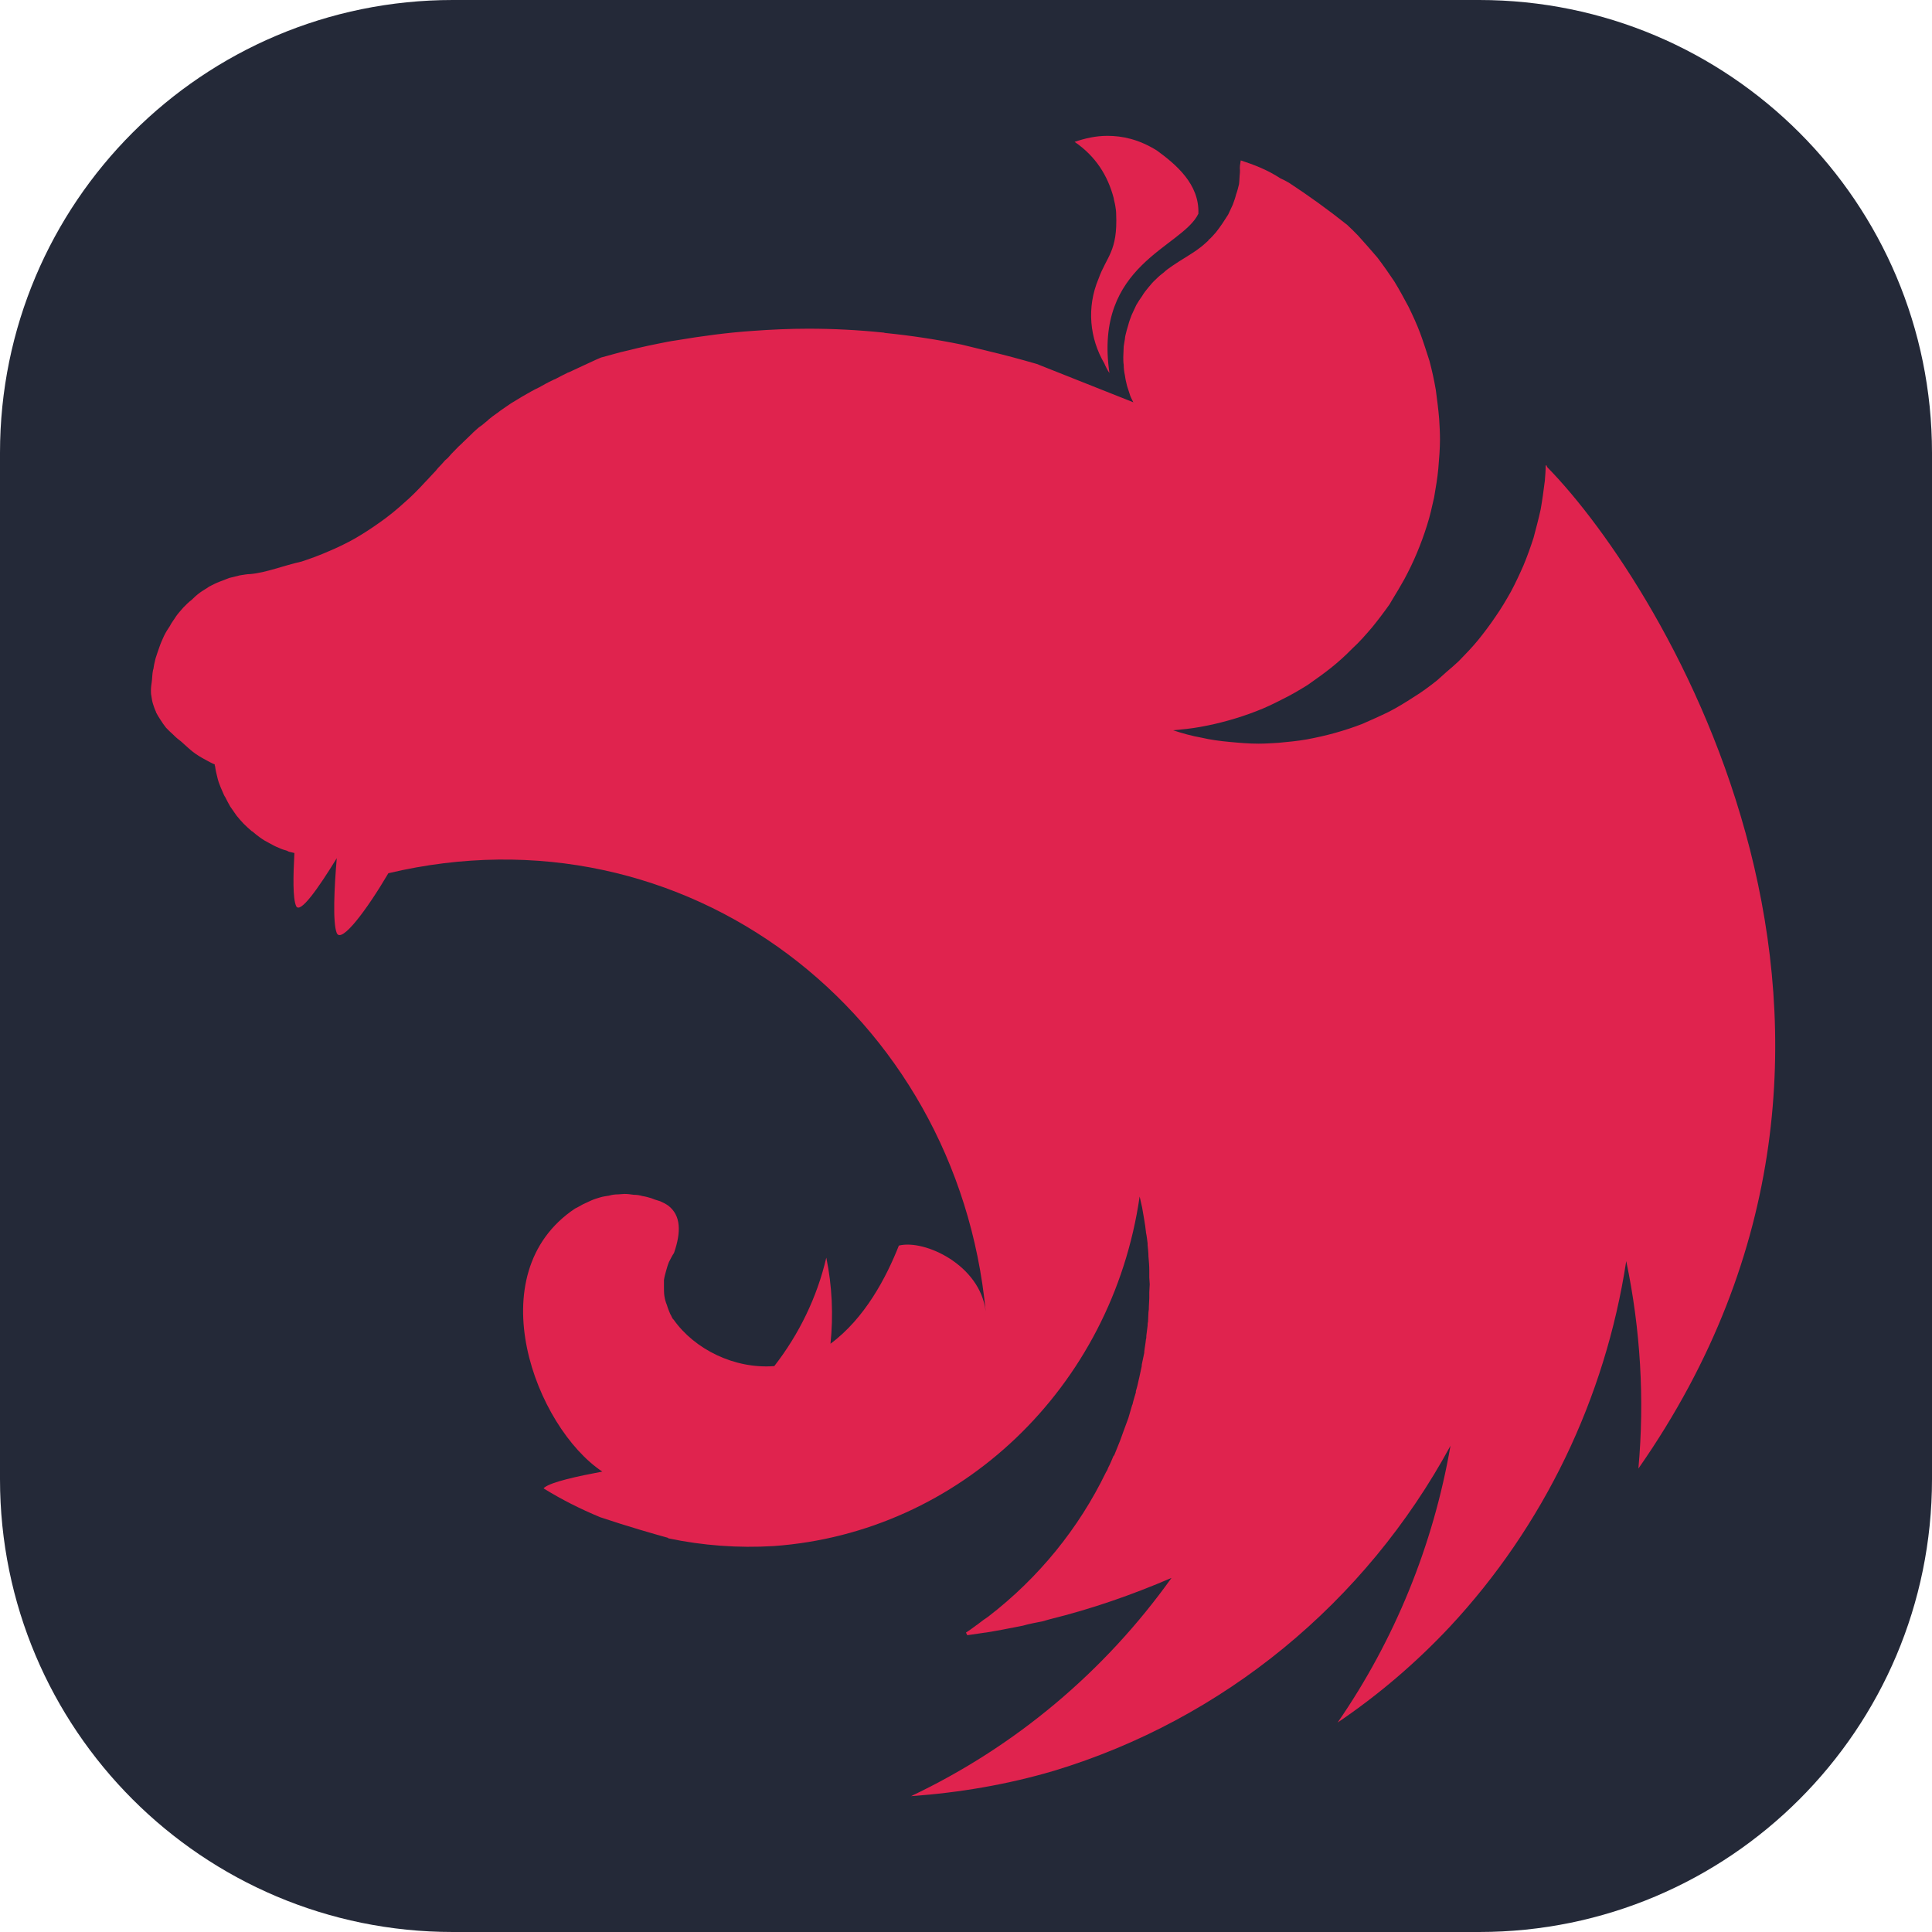
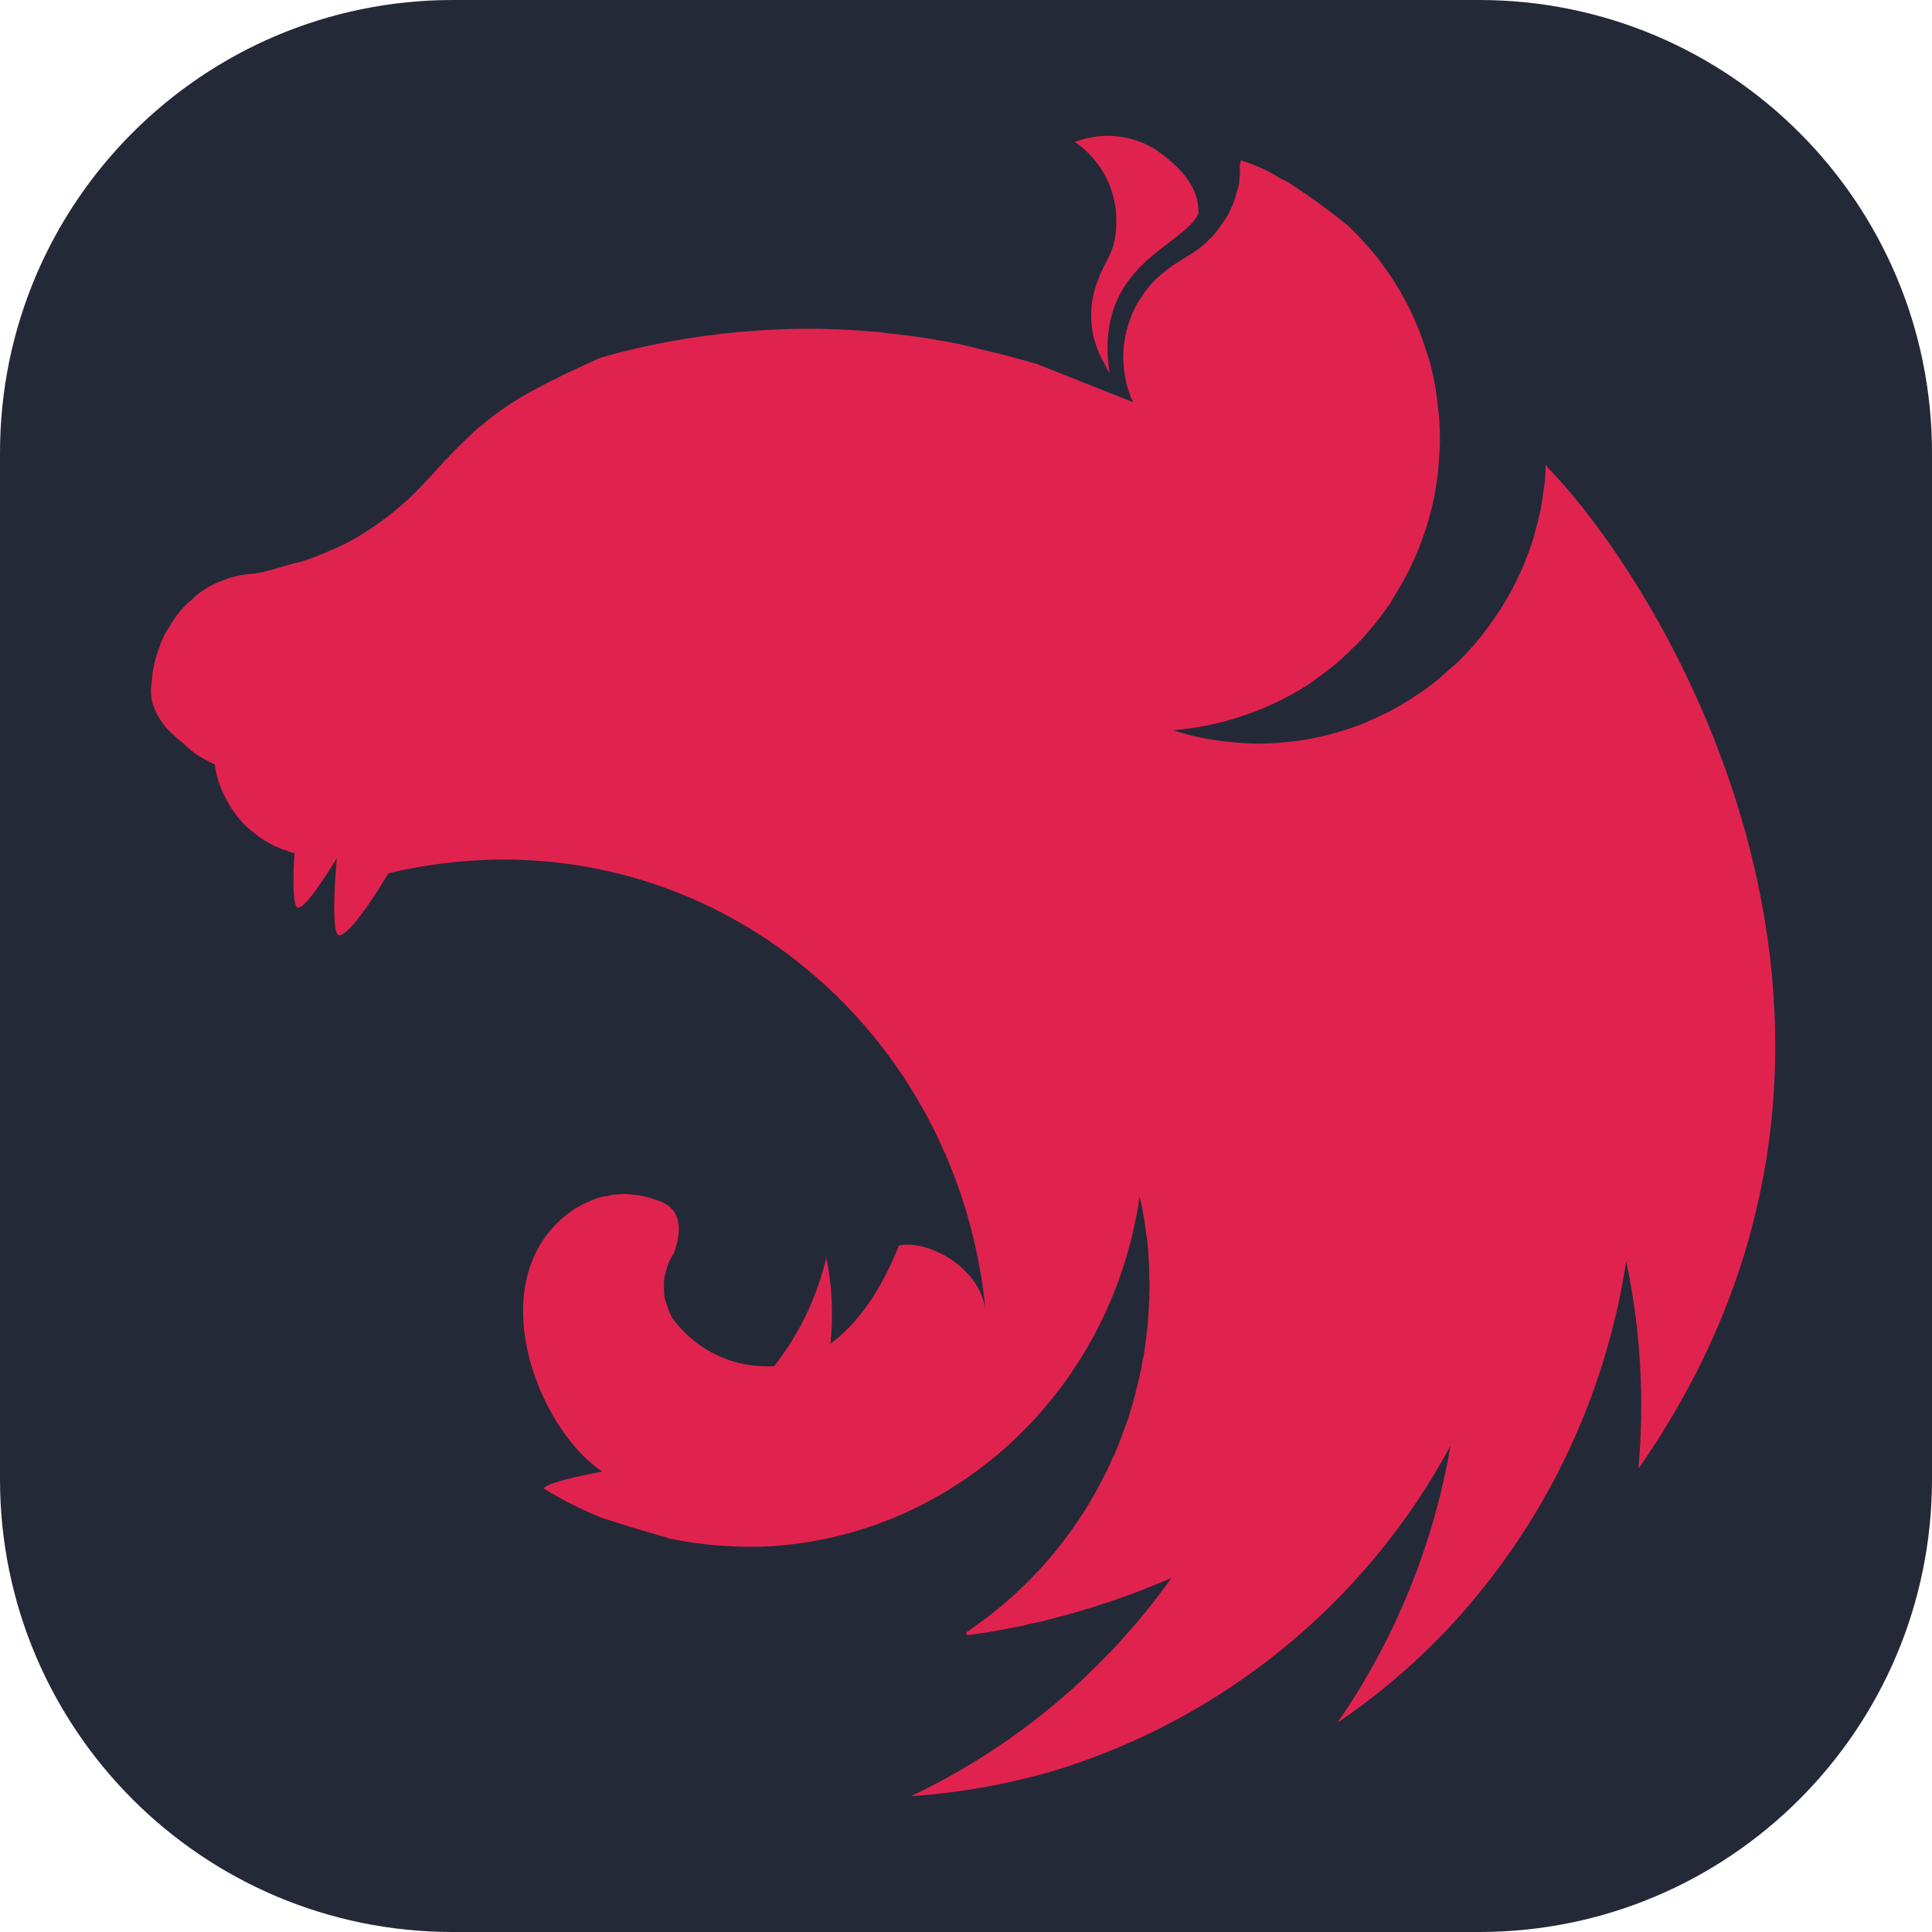
<svg xmlns="http://www.w3.org/2000/svg" width="256" height="256" fill="none" viewBox="0 0 256 256">
  <rect width="256" height="256" fill="#242938" rx="60" />
-   <path fill="#E0234E" d="M146.728 18C145.172 18 143.727 18.342 142.393 18.799C145.228 20.738 146.784 23.305 147.562 26.214C147.618 26.613 147.729 26.898 147.784 27.297C147.84 27.64 147.896 27.982 147.896 28.324C148.118 33.343 146.617 33.971 145.561 36.937C143.949 40.759 144.394 44.865 146.339 48.174C146.506 48.573 146.728 49.029 147.006 49.428C144.894 34.998 156.622 32.83 158.79 28.324C158.956 24.388 155.788 21.765 153.287 19.939C150.897 18.456 148.729 18 146.728 18V18ZM164.404 21.251C164.181 22.563 164.348 22.221 164.293 22.905C164.237 23.362 164.237 23.932 164.181 24.388C164.07 24.845 163.959 25.301 163.792 25.757C163.681 26.214 163.514 26.67 163.348 27.126C163.125 27.583 162.959 27.982 162.736 28.438C162.57 28.666 162.458 28.894 162.292 29.123C162.181 29.294 162.069 29.465 161.958 29.636C161.68 30.035 161.402 30.434 161.124 30.777C160.791 31.119 160.513 31.518 160.124 31.803C160.124 31.861 160.124 31.861 160.124 31.861C159.79 32.146 159.457 32.488 159.068 32.773C157.901 33.686 156.567 34.37 155.344 35.226C154.955 35.511 154.566 35.739 154.232 36.081C153.843 36.367 153.51 36.652 153.176 36.994C152.787 37.336 152.509 37.678 152.176 38.078C151.898 38.42 151.564 38.819 151.342 39.219C151.064 39.618 150.786 40.017 150.564 40.416C150.341 40.873 150.175 41.272 149.952 41.728C149.786 42.185 149.619 42.584 149.508 43.04C149.341 43.553 149.23 44.01 149.119 44.466C149.063 44.694 149.063 44.98 149.007 45.208C148.952 45.436 148.952 45.664 148.896 45.892C148.896 46.349 148.841 46.862 148.841 47.318C148.841 47.66 148.841 48.003 148.896 48.345C148.896 48.801 148.952 49.257 149.063 49.771C149.119 50.227 149.23 50.683 149.341 51.14C149.508 51.596 149.619 52.052 149.786 52.509C149.897 52.794 150.064 53.079 150.175 53.307L137.391 48.231C135.223 47.603 133.111 47.033 130.943 46.52C129.776 46.234 128.609 45.949 127.441 45.664C124.106 44.98 120.716 44.466 117.325 44.124C117.214 44.124 117.159 44.067 117.047 44.067C113.712 43.725 110.433 43.553 107.098 43.553C104.652 43.553 102.207 43.667 99.817 43.839C96.426 44.067 93.036 44.523 89.645 45.093C88.811 45.208 87.978 45.379 87.144 45.55C85.421 45.892 83.753 46.291 82.141 46.691C81.308 46.919 80.474 47.147 79.64 47.375C78.806 47.717 78.028 48.117 77.25 48.459C76.639 48.744 76.027 49.029 75.416 49.314C75.305 49.371 75.194 49.371 75.138 49.428C74.582 49.714 74.082 49.942 73.582 50.227C73.415 50.284 73.304 50.341 73.193 50.398C72.581 50.683 71.97 51.026 71.47 51.311C71.081 51.482 70.691 51.71 70.358 51.881C70.191 51.995 69.969 52.109 69.858 52.166C69.357 52.452 68.857 52.737 68.412 53.022C67.912 53.307 67.468 53.592 67.079 53.877C66.689 54.163 66.3 54.391 65.967 54.676C65.911 54.733 65.856 54.733 65.8 54.79C65.467 55.018 65.078 55.303 64.744 55.589C64.744 55.589 64.688 55.646 64.633 55.703C64.355 55.931 64.077 56.159 63.799 56.387C63.688 56.444 63.577 56.558 63.466 56.615C63.188 56.843 62.91 57.129 62.632 57.357C62.576 57.471 62.465 57.528 62.41 57.585C62.076 57.927 61.743 58.212 61.409 58.555C61.353 58.555 61.353 58.612 61.298 58.669C60.965 58.954 60.631 59.296 60.297 59.638C60.242 59.695 60.242 59.752 60.186 59.752C59.908 60.038 59.631 60.323 59.353 60.665C59.242 60.779 59.075 60.893 58.964 61.007C58.686 61.349 58.352 61.692 58.019 62.034C57.963 62.148 57.852 62.205 57.796 62.319C57.352 62.775 56.962 63.232 56.518 63.688C56.462 63.745 56.407 63.802 56.351 63.859C55.462 64.829 54.517 65.798 53.516 66.654C52.516 67.567 51.46 68.422 50.404 69.164C49.292 69.962 48.236 70.647 47.069 71.331C45.957 71.959 44.79 72.529 43.567 73.042C42.4 73.556 41.177 74.012 39.954 74.411C37.62 74.925 35.23 75.894 33.173 76.065C32.728 76.065 32.228 76.179 31.784 76.237C31.283 76.35 30.839 76.465 30.394 76.579C29.949 76.75 29.505 76.921 29.06 77.092C28.615 77.263 28.171 77.491 27.726 77.72C27.337 78.005 26.892 78.233 26.503 78.518C26.114 78.803 25.725 79.145 25.392 79.488C25.003 79.773 24.613 80.172 24.28 80.514C23.946 80.914 23.613 81.256 23.335 81.655C23.057 82.112 22.724 82.511 22.501 82.967C22.223 83.367 21.945 83.823 21.723 84.279C21.501 84.792 21.278 85.249 21.112 85.762C20.945 86.218 20.778 86.732 20.611 87.245C20.5 87.701 20.389 88.158 20.334 88.614C20.334 88.671 20.278 88.728 20.278 88.785C20.167 89.299 20.167 89.983 20.111 90.325C20.055 90.725 20 91.067 20 91.466C20 91.694 20 91.979 20.056 92.207C20.111 92.607 20.167 92.949 20.278 93.291C20.389 93.633 20.5 93.976 20.667 94.318C20.667 94.375 20.667 94.375 20.667 94.375C20.834 94.717 21.056 95.059 21.279 95.402C21.501 95.744 21.723 96.086 22.001 96.428C22.279 96.714 22.613 97.056 22.946 97.341C23.279 97.683 23.613 97.969 24.002 98.254C25.336 99.451 25.67 99.851 27.393 100.763C27.671 100.935 27.948 101.049 28.282 101.22C28.338 101.22 28.393 101.277 28.449 101.277C28.449 101.391 28.449 101.448 28.504 101.562C28.56 102.018 28.671 102.475 28.782 102.931C28.893 103.444 29.06 103.901 29.227 104.3C29.394 104.642 29.505 104.984 29.672 105.327C29.727 105.441 29.783 105.555 29.838 105.612C30.061 106.068 30.283 106.467 30.505 106.867C30.783 107.266 31.061 107.665 31.339 108.065C31.617 108.407 31.951 108.806 32.284 109.148C32.618 109.491 32.951 109.776 33.34 110.118C33.34 110.118 33.396 110.175 33.451 110.175C33.785 110.46 34.118 110.746 34.452 110.974C34.841 111.259 35.23 111.487 35.675 111.715C36.064 111.943 36.508 112.171 36.953 112.343C37.286 112.514 37.675 112.628 38.065 112.742C38.12 112.799 38.176 112.799 38.287 112.856C38.509 112.913 38.787 112.97 39.01 113.027C38.843 116.107 38.787 119.016 39.232 120.043C39.732 121.184 42.178 117.704 44.623 113.711C44.29 117.647 44.068 122.267 44.623 123.636C45.235 125.062 48.57 120.613 51.46 115.708C90.868 106.353 126.83 134.303 130.61 173.774C129.887 167.613 122.495 164.191 119.104 165.047C117.437 169.267 114.602 174.686 110.044 178.051C110.434 174.287 110.267 170.408 109.489 166.644C108.266 171.891 105.876 176.797 102.596 181.017C97.316 181.417 92.036 178.793 89.257 174.857C89.034 174.686 88.979 174.344 88.812 174.116C88.645 173.716 88.478 173.317 88.367 172.918C88.2 172.519 88.089 172.119 88.034 171.72C87.978 171.321 87.978 170.922 87.978 170.465C87.978 170.18 87.978 169.895 87.978 169.61C88.034 169.21 88.145 168.811 88.256 168.412C88.367 168.013 88.478 167.613 88.645 167.214C88.867 166.815 89.034 166.416 89.312 166.016C90.257 163.278 90.257 161.054 88.534 159.742C88.2 159.514 87.867 159.343 87.478 159.172C87.255 159.114 86.978 159 86.755 158.943C86.588 158.886 86.477 158.829 86.311 158.772C85.921 158.658 85.532 158.544 85.143 158.487C84.754 158.373 84.365 158.316 83.976 158.316C83.587 158.259 83.142 158.202 82.753 158.202C82.475 158.202 82.197 158.259 81.919 158.259C81.475 158.259 81.086 158.316 80.697 158.43C80.308 158.487 79.918 158.544 79.529 158.658C79.14 158.772 78.751 158.887 78.362 159.058C77.973 159.229 77.64 159.4 77.251 159.571C76.917 159.742 76.584 159.97 76.194 160.141C63.244 168.811 70.97 189.117 79.807 194.992C76.472 195.62 73.082 196.361 72.137 197.103C72.081 197.16 72.026 197.217 72.026 197.217C74.416 198.7 76.917 199.955 79.529 201.038C83.087 202.236 86.866 203.32 88.534 203.776V203.833C93.147 204.803 97.816 205.145 102.541 204.86C127.164 203.092 147.34 183.87 151.009 158.544C151.12 159.058 151.231 159.514 151.342 160.027C151.509 161.054 151.731 162.138 151.843 163.221C151.843 163.221 151.843 163.221 151.843 163.279C151.954 163.792 152.009 164.305 152.065 164.762C152.065 164.876 152.065 164.933 152.065 164.99C152.121 165.503 152.176 166.017 152.176 166.473C152.232 167.1 152.287 167.728 152.287 168.355C152.287 168.64 152.287 168.926 152.287 169.268C152.287 169.553 152.343 169.895 152.343 170.18C152.343 170.523 152.287 170.865 152.287 171.207C152.287 171.492 152.287 171.778 152.287 172.006C152.287 172.405 152.232 172.747 152.232 173.147C152.232 173.375 152.232 173.603 152.176 173.888C152.176 174.287 152.12 174.687 152.12 175.143C152.064 175.314 152.064 175.485 152.064 175.656C152.009 176.113 151.953 176.512 151.898 176.968C151.898 177.139 151.898 177.31 151.842 177.482C151.786 178.052 151.675 178.565 151.62 179.136V179.193V179.25C151.509 179.763 151.397 180.334 151.286 180.847C151.286 180.904 151.286 180.961 151.286 181.018C151.175 181.531 151.064 182.045 150.953 182.558C150.953 182.615 150.897 182.729 150.897 182.786C150.786 183.3 150.675 183.813 150.508 184.327C150.508 184.384 150.508 184.44 150.508 184.498C150.341 185.068 150.174 185.581 150.063 186.095C150.008 186.152 150.008 186.209 150.008 186.209C149.841 186.779 149.674 187.349 149.507 187.92C149.285 188.49 149.118 189.004 148.896 189.574C148.674 190.144 148.507 190.715 148.285 191.228C148.062 191.799 147.84 192.312 147.618 192.882H147.562C147.339 193.396 147.117 193.966 146.839 194.479C146.783 194.65 146.728 194.765 146.672 194.879C146.617 194.936 146.617 194.993 146.561 195.05C142.948 202.522 137.613 209.081 130.943 214.215C130.498 214.5 130.053 214.842 129.609 215.185C129.498 215.298 129.331 215.356 129.22 215.47C128.83 215.755 128.441 216.04 127.997 216.325L128.163 216.668H128.219C128.997 216.554 129.775 216.439 130.554 216.325H130.609C132.054 216.097 133.5 215.812 134.945 215.527C135.334 215.47 135.778 215.356 136.168 215.242C136.445 215.184 136.668 215.128 136.946 215.07C137.335 215.013 137.724 214.899 138.113 214.842C138.446 214.728 138.78 214.671 139.113 214.557C144.672 213.188 150.063 211.306 155.232 209.081C146.395 221.459 134.556 231.441 120.716 238C127.108 237.544 133.5 236.46 139.669 234.635C162.069 227.847 180.912 212.389 192.195 191.57C189.916 204.746 184.802 217.295 177.243 228.246C182.635 224.596 187.582 220.375 192.084 215.584C204.534 202.237 212.705 185.296 215.484 167.101C217.374 176.113 217.93 185.41 217.096 194.593C257.227 137.155 220.431 77.606 205.035 61.921C204.979 61.807 204.924 61.749 204.924 61.635C204.868 61.693 204.868 61.693 204.868 61.749C204.868 61.692 204.868 61.692 204.812 61.635C204.812 62.32 204.756 63.004 204.701 63.689C204.534 65.001 204.368 66.255 204.145 67.51C203.867 68.765 203.534 70.02 203.2 71.275C202.811 72.473 202.367 73.728 201.866 74.925C201.366 76.066 200.81 77.264 200.199 78.405C199.587 79.489 198.92 80.629 198.198 81.656C197.475 82.74 196.697 83.766 195.919 84.736C195.085 85.763 194.196 86.675 193.307 87.588C192.751 88.102 192.25 88.558 191.695 89.014C191.25 89.413 190.861 89.756 190.416 90.155C189.416 90.953 188.415 91.695 187.304 92.379C186.248 93.064 185.136 93.748 184.024 94.319C182.857 94.889 181.69 95.403 180.523 95.916C179.355 96.372 178.132 96.771 176.91 97.114C175.687 97.456 174.408 97.741 173.186 97.969C171.907 98.198 170.629 98.311 169.406 98.426C168.517 98.483 167.627 98.54 166.738 98.54C165.46 98.54 164.181 98.426 162.958 98.311C161.68 98.197 160.402 98.026 159.179 97.741C157.9 97.513 156.678 97.171 155.455 96.771H155.399C156.622 96.657 157.845 96.543 159.068 96.315C160.346 96.087 161.569 95.802 162.792 95.459C164.014 95.117 165.237 94.718 166.404 94.261C167.627 93.805 168.794 93.235 169.906 92.664C171.073 92.094 172.129 91.467 173.241 90.782C174.297 90.041 175.353 89.299 176.354 88.501C177.354 87.702 178.299 86.847 179.188 85.934C180.133 85.078 180.967 84.109 181.801 83.139C182.635 82.112 183.413 81.085 184.135 80.059C184.246 79.888 184.358 79.659 184.469 79.488C185.025 78.576 185.58 77.663 186.081 76.751C186.692 75.61 187.248 74.469 187.748 73.271C188.248 72.073 188.693 70.876 189.082 69.621C189.471 68.423 189.749 67.168 190.027 65.913C190.25 64.601 190.472 63.346 190.583 62.092C190.694 60.78 190.805 59.468 190.805 58.213C190.805 57.3 190.75 56.388 190.694 55.475C190.583 54.163 190.416 52.908 190.25 51.653C190.027 50.342 189.749 49.087 189.416 47.832C189.027 46.634 188.638 45.379 188.193 44.181C187.748 42.983 187.193 41.786 186.637 40.645C186.025 39.504 185.414 38.363 184.747 37.28C184.024 36.196 183.302 35.169 182.524 34.142C181.69 33.173 180.856 32.203 179.967 31.233C179.522 30.777 179.022 30.264 178.522 29.808C176.02 27.811 173.408 25.929 170.796 24.218C170.407 23.989 170.073 23.818 169.684 23.647C167.85 22.449 166.127 21.822 164.404 21.252L164.404 21.251Z" />
+   <path fill="#E0234E" d="M146.73 18c-1.56 0-3 .34-4.34.8a12.5 12.5 0 0 1 5.17 7.41c.06.4.17.69.22 1.09q.1.51.12 1.02c.22 5.02-1.28 5.65-2.34 8.62a12.5 12.5 0 0 0 .78 11.23 7 7 0 0 0 .67 1.26c-2.12-14.43 9.61-16.6 11.78-21.1.17-3.94-3-6.57-5.5-8.4a12 12 0 0 0-6.56-1.93m17.67 3.25c-.22 1.31-.05.97-.1 1.66-.06.45-.06 1.02-.12 1.48q-.15.68-.39 1.37c-.1.45-.28.91-.44 1.37l-.61 1.3c-.17.24-.28.46-.45.7l-.33.5q-.42.61-.84 1.15c-.33.34-.6.74-1 1.02v.06c-.33.29-.66.63-1.05.91-1.17.92-2.5 1.6-3.73 2.46-.38.28-.77.5-1.1.85q-.58.42-1.06.91c-.4.35-.67.69-1 1.09-.28.34-.62.74-.84 1.14q-.43.6-.78 1.2c-.22.45-.38.85-.6 1.3-.17.46-.34.86-.45 1.32q-.24.75-.4 1.43c-.05.22-.05.51-.1.74s-.06.45-.11.68c0 .46-.06.97-.06 1.43q-.01.51.06 1.02 0 .68.16 1.43.1.68.28 1.37c.17.46.28.91.45 1.37.1.28.27.57.39.8l-12.79-5.08c-2.17-.63-4.28-1.2-6.45-1.71l-3.5-.86a101 101 0 0 0-10.11-1.54c-.12 0-.17-.05-.28-.05a97 97 0 0 0-17.23-.23 103 103 0 0 0-17.68 2.85l-2.5.69c-.83.34-1.61.74-2.39 1.08l-1.83.85c-.12.06-.23.06-.28.12-.56.28-1.06.51-1.56.8q-.23.08-.39.17c-.6.28-1.22.63-1.72.91-.39.17-.78.4-1.11.57-.17.12-.4.23-.5.29q-.76.42-1.45.85-.75.43-1.33.86c-.4.28-.78.51-1.11.8-.06.05-.11.05-.17.11-.33.23-.72.51-1.06.8l-.1.11-.84.69c-.11.05-.22.17-.33.23-.28.22-.56.5-.84.74-.05.11-.16.17-.22.23-.33.34-.67.62-1 .96-.06 0-.06.06-.11.12-.34.28-.67.63-1 .97-.06.06-.06.11-.11.11q-.42.42-.84.91c-.1.12-.28.23-.39.35q-.42.51-.94 1.02c-.06.12-.17.17-.22.29-.45.46-.84.91-1.28 1.37l-.17.17c-.89.97-1.83 1.94-2.83 2.8a42 42 0 0 1-6.45 4.68q-1.67.93-3.5 1.7a39 39 0 0 1-3.62 1.37c-2.33.51-4.72 1.48-6.78 1.66-.44 0-.94.1-1.39.17q-.73.16-1.39.34l-1.33.51q-.67.27-1.33.63c-.4.28-.84.51-1.23.8q-.6.44-1.1.97c-.4.28-.79.68-1.12 1.02-.33.4-.67.75-.95 1.15-.27.45-.6.85-.83 1.3q-.43.62-.78 1.32c-.22.51-.44.97-.6 1.48q-.27.7-.5 1.49-.19.67-.29 1.36c0 .06-.05.12-.05.18-.11.5-.11 1.2-.17 1.54-.05.4-.11.74-.11 1.14a6 6 0 0 0 .67 2.85v.06c.16.34.39.68.6 1.02q.33.52.73 1.03c.28.28.61.63.95.91q.48.5 1.05.91c1.34 1.2 1.67 1.6 3.4 2.51.27.17.55.29.88.46.06 0 .11.06.17.06a12 12 0 0 0 .78 3.02c.16.34.27.68.44 1.03.06.11.11.23.17.28q.33.67.67 1.26l.83 1.2c.28.34.61.74.94 1.08.34.34.67.63 1.06.97 0 0 .06.05.11.05q.5.45 1 .8.58.42 1.22.75.61.35 1.28.62.53.24 1.11.4c.06.06.12.06.23.12l.72.17c-.17 3.08-.22 5.99.22 7.01.5 1.14 2.95-2.34 5.4-6.33-.34 3.94-.56 8.56 0 9.93.6 1.42 3.94-3.03 6.83-7.93 39.4-9.36 75.37 18.6 79.15 58.06-.72-6.16-8.12-9.58-11.5-8.72-1.67 4.22-4.5 9.64-9.07 13 .4-3.76.23-7.64-.55-11.4a37 37 0 0 1-6.9 14.37 15.4 15.4 0 0 1-13.33-6.16c-.23-.17-.28-.52-.45-.74q-.26-.6-.44-1.2-.25-.6-.34-1.2-.06-.59-.05-1.25v-.86q.09-.6.28-1.2.14-.6.38-1.2c.23-.4.4-.8.67-1.2.95-2.73.95-4.96-.78-6.27q-.48-.33-1.05-.57l-.72-.23c-.17-.05-.28-.11-.45-.17a9 9 0 0 0-1.17-.28 4 4 0 0 0-1.16-.17 9 9 0 0 0-1.23-.12c-.27 0-.55.06-.83.06-.45 0-.83.06-1.22.17a8 8 0 0 0-2.34.63l-1.1.51c-.34.17-.68.4-1.07.57-12.95 8.67-5.22 28.98 3.62 34.85-3.34.63-6.73 1.37-7.67 2.11l-.11.12a52 52 0 0 0 7.5 3.82 186 186 0 0 0 9 2.74v.05q6.93 1.45 14.01 1.03c24.62-1.77 44.8-20.99 48.47-46.32l.33 1.49c.17 1.02.4 2.1.5 3.2v.05c.11.51.17 1.03.22 1.48v.23q.1.78.12 1.48.09.95.1 1.88v.92c0 .28.06.63.06.91 0 .34-.05.69-.05 1.03v.8c0 .4-.06.74-.06 1.14q.01.32-.05.74c0 .4-.06.8-.06 1.25q-.07.26-.06.52l-.16 1.3q.01.27-.06.52c-.05.57-.16 1.09-.22 1.66v.11l-.33 1.6v.17l-.34 1.54c0 .06-.05.17-.05.23q-.15.76-.4 1.54v.17q-.26.84-.44 1.6-.06.09-.05.1l-.5 1.72-.61 1.65c-.23.57-.4 1.15-.62 1.66l-.66 1.65h-.06c-.22.52-.44 1.09-.72 1.6q-.09.24-.17.4c-.05.06-.05.11-.1.17a54 54 0 0 1-15.63 19.16q-.66.45-1.33.97c-.11.12-.28.18-.39.29q-.57.42-1.22.85l.16.35h.06l2.33-.34h.06q2.16-.36 4.33-.8c.4-.06.84-.17 1.23-.29l.78-.17c.39-.06.77-.17 1.16-.23.34-.11.67-.17 1-.28a103 103 0 0 0 16.12-5.48A89.5 89.5 0 0 1 120.72 238a89 89 0 0 0 18.95-3.37 89.3 89.3 0 0 0 52.53-43.06 92 92 0 0 1-14.96 36.68 88 88 0 0 0 14.84-12.67 91.3 91.3 0 0 0 23.4-48.48 93 93 0 0 1 1.62 27.5c40.13-57.44 3.33-117-12.06-132.68-.06-.11-.12-.17-.12-.28-.05.05-.05.05-.05.1 0-.05 0-.05-.06-.1q-.01 1.02-.1 2.05a78 78 0 0 1-.56 3.82 93 93 0 0 1-.95 3.77 48 48 0 0 1-1.33 3.65 50 50 0 0 1-1.67 3.47 44 44 0 0 1-4.28 6.33 42 42 0 0 1-2.61 2.86c-.56.51-1.06.97-1.62 1.42l-1.27 1.14c-1 .8-2 1.54-3.12 2.23a38 38 0 0 1-3.28 1.94 95 95 0 0 1-3.5 1.6 39 39 0 0 1-7.33 2.05c-1.28.23-2.56.34-3.78.46q-1.34.1-2.67.11c-1.28 0-2.56-.11-3.78-.23a28 28 0 0 1-3.78-.57q-1.9-.36-3.72-.97h-.06a39.4 39.4 0 0 0 17.84-5.99q1.6-1.1 3.11-2.28 1.5-1.2 2.84-2.57c.94-.85 1.78-1.82 2.61-2.8a56 56 0 0 0 2.33-3.07c.12-.17.23-.4.34-.57q.85-1.37 1.61-2.74a40 40 0 0 0 3.95-10.84c.22-1.3.44-2.56.55-3.82.11-1.31.22-2.62.22-3.88q-.01-1.36-.1-2.73-.19-1.96-.45-3.83-.33-1.94-.83-3.82c-.4-1.2-.78-2.45-1.23-3.65s-1-2.4-1.55-3.54q-.9-1.73-1.9-3.36a63 63 0 0 0-2.22-3.14q-1.23-1.46-2.55-2.9c-.45-.46-.95-.98-1.45-1.43-2.5-2-5.11-3.88-7.72-5.6-.4-.22-.73-.4-1.12-.56a21 21 0 0 0-5.28-2.4" />
</svg>
